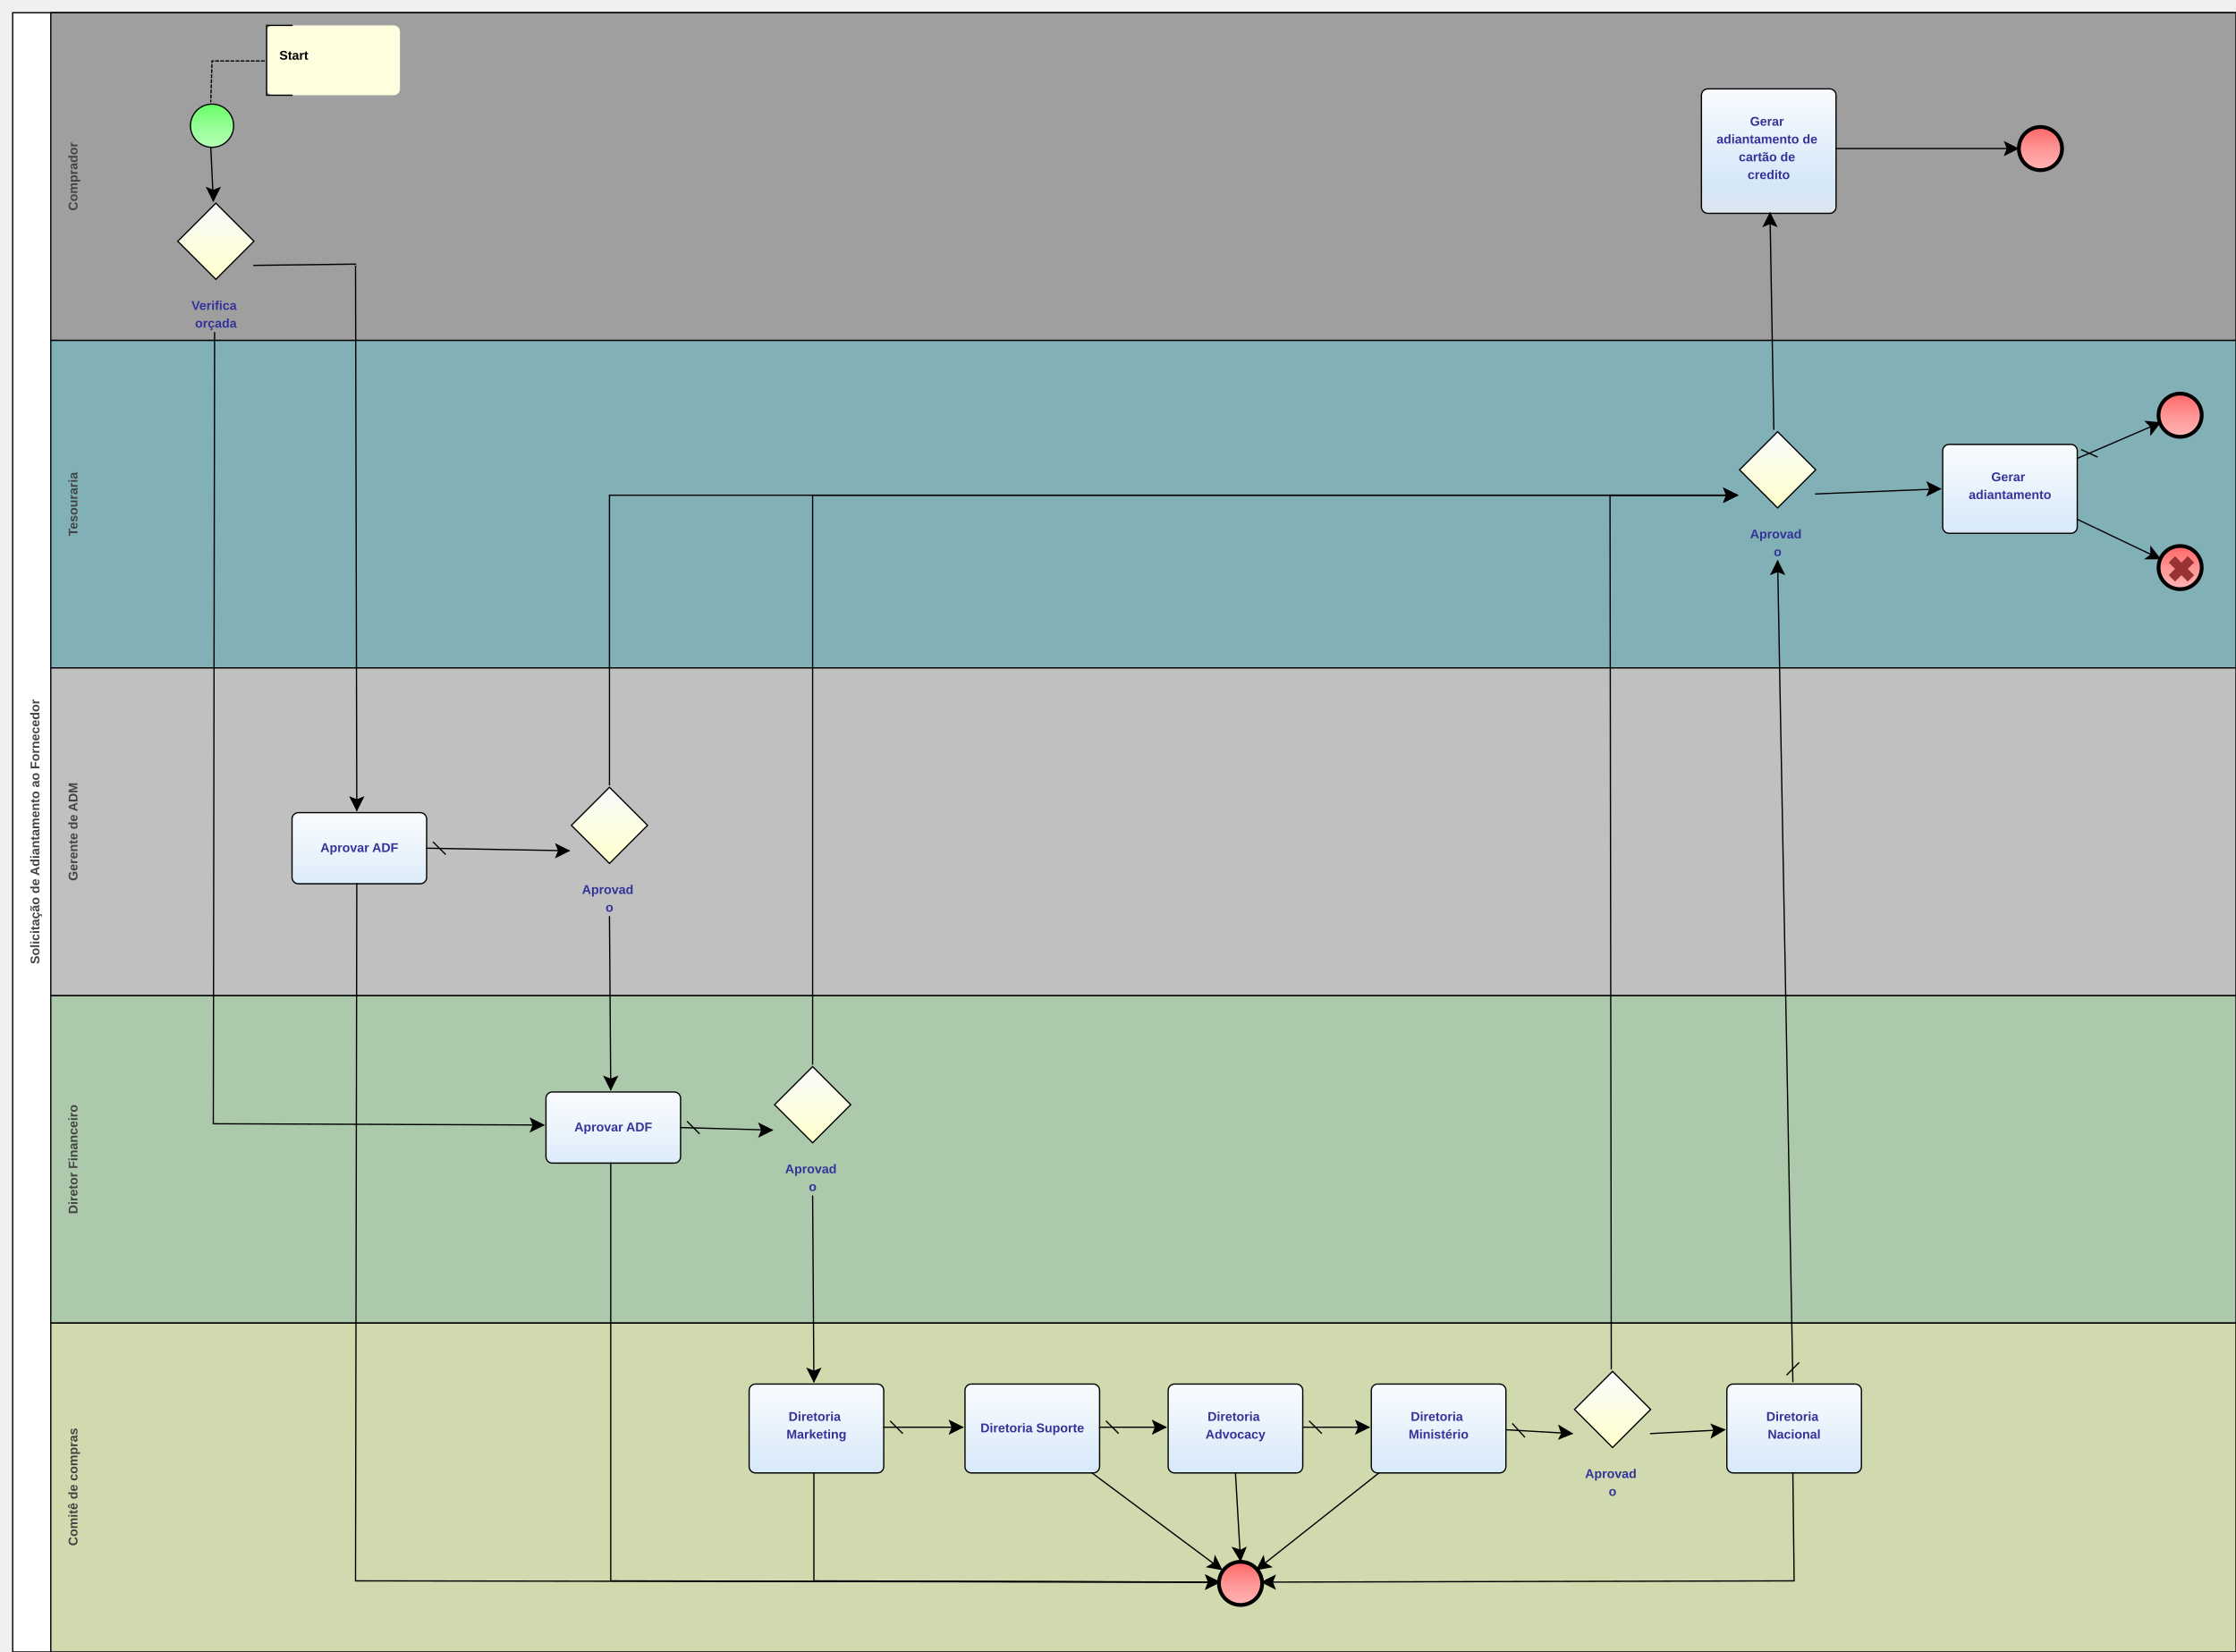
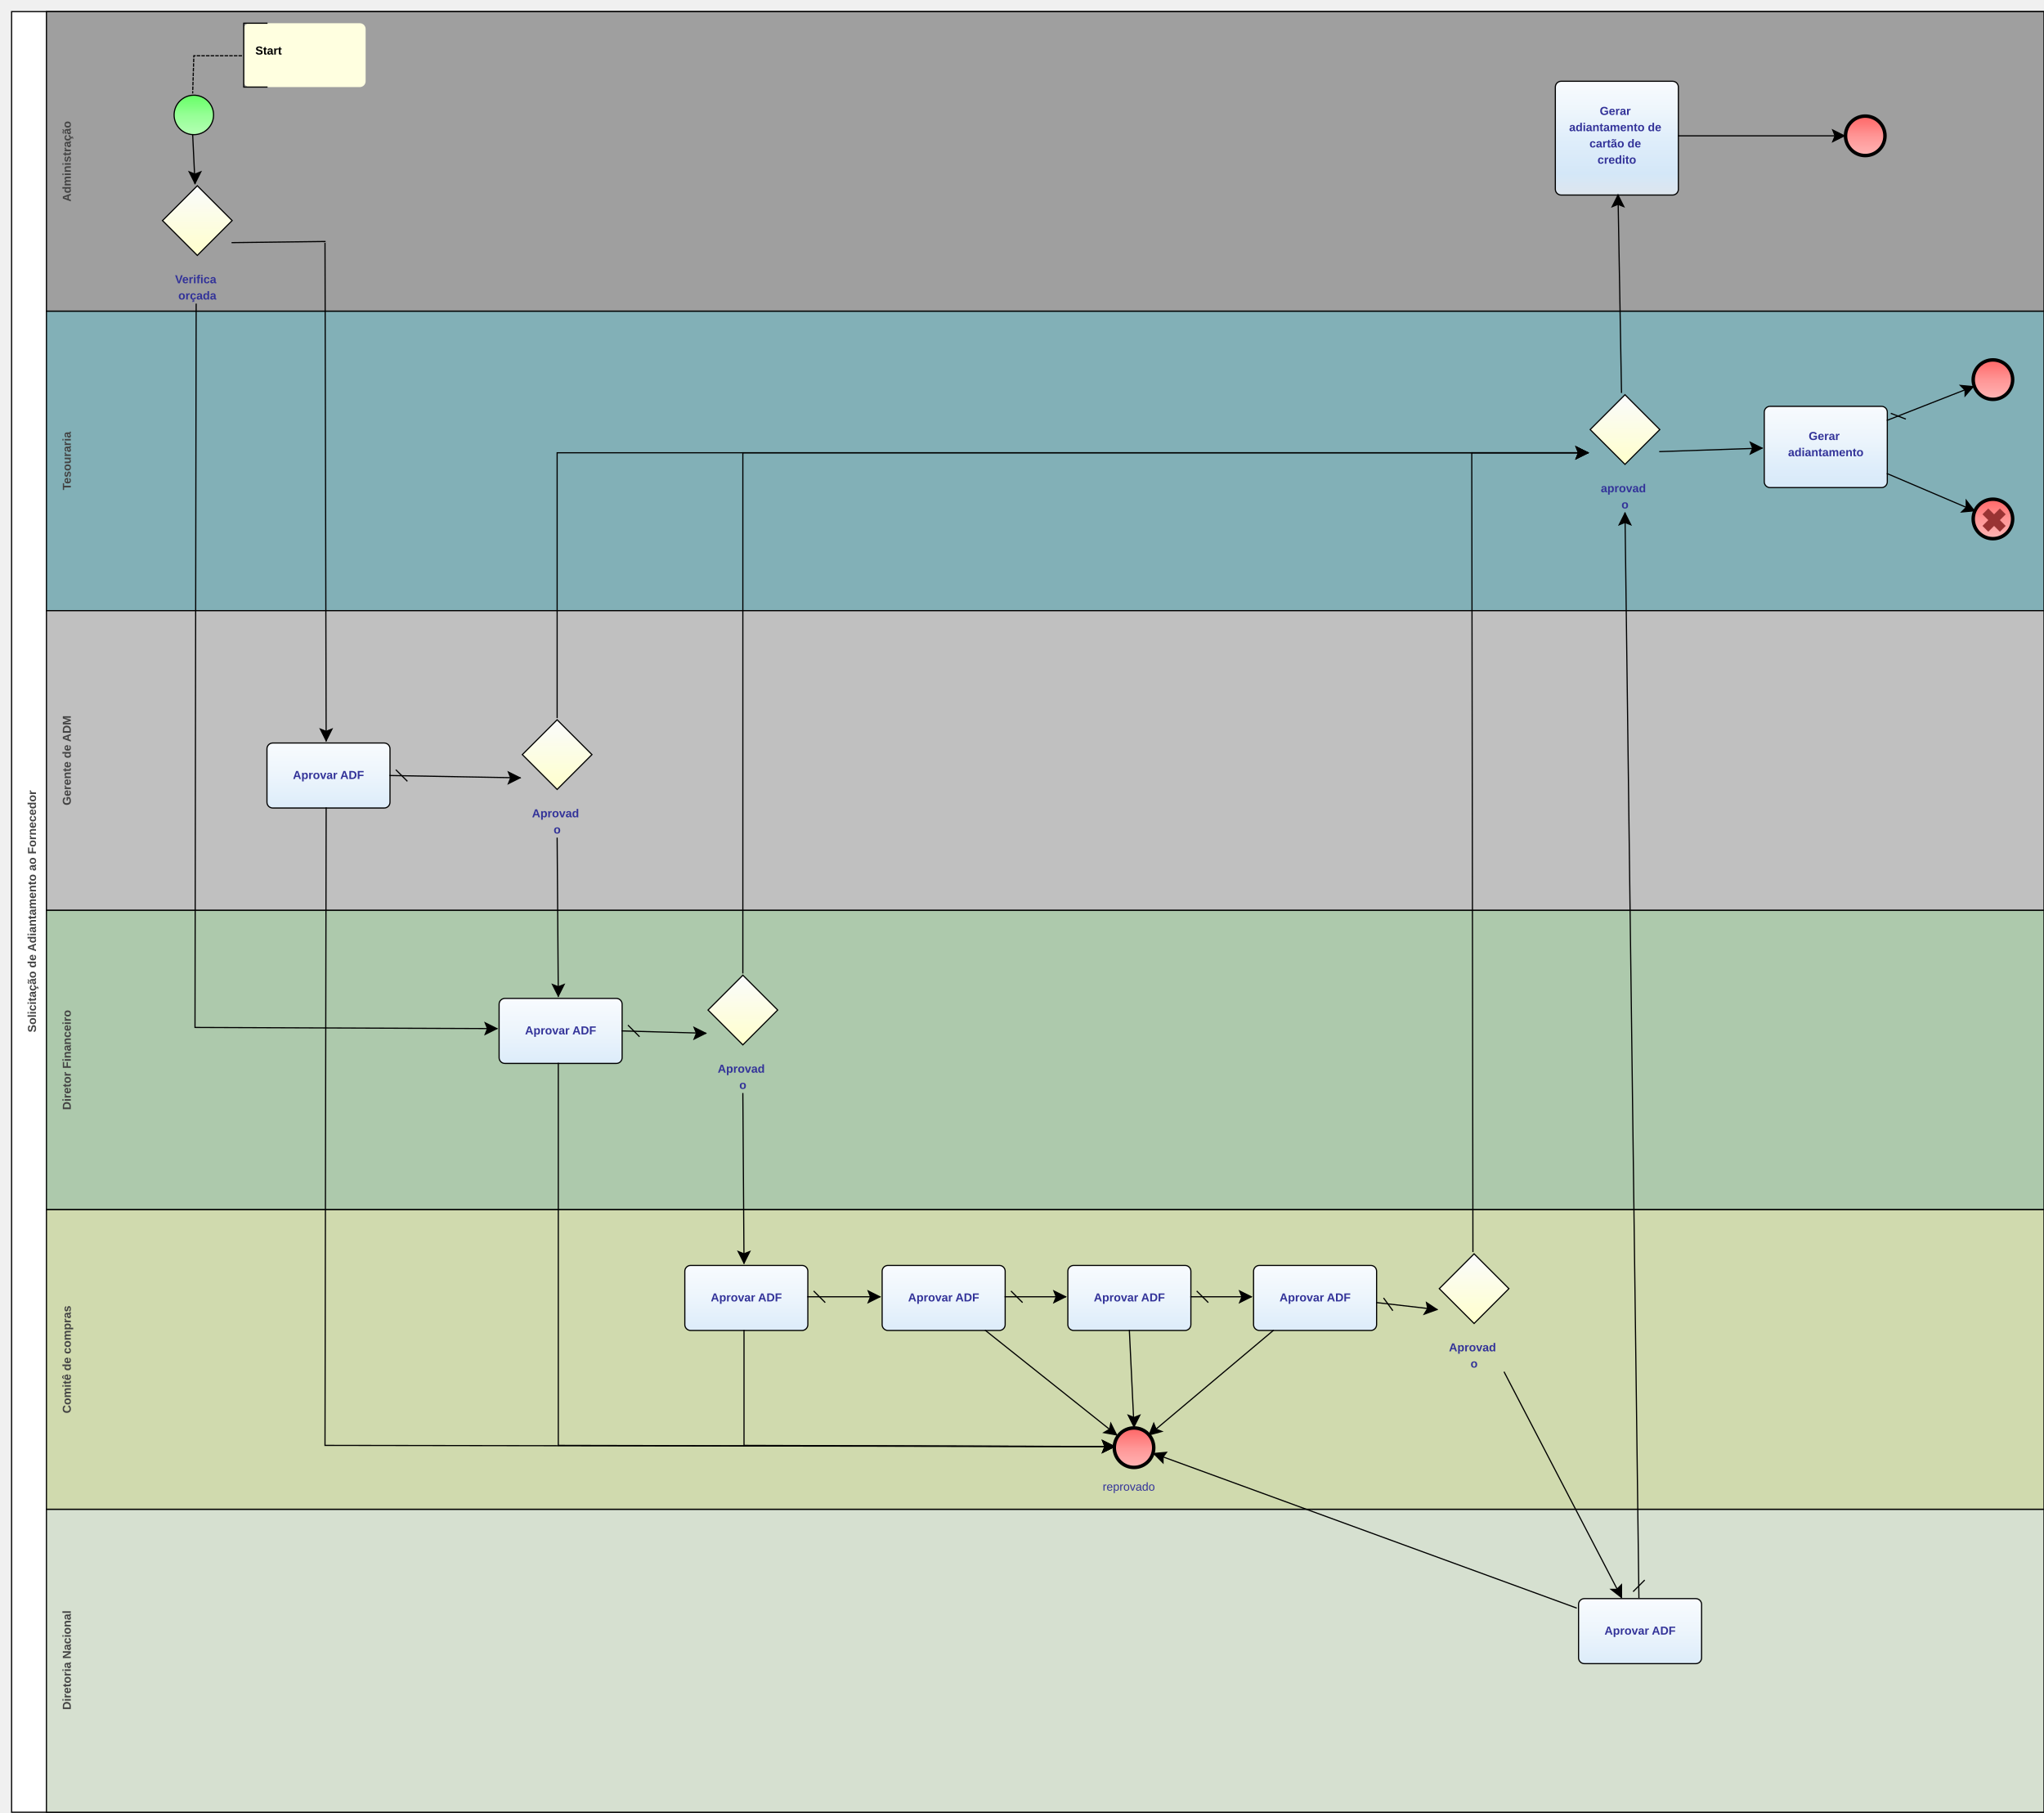
- <svg xmlns="http://www.w3.org/2000/svg" xmlns:xlink="http://www.w3.org/1999/xlink" style="stroke-dasharray:none; shape-rendering:auto; font-family:'Arial'; text-rendering:auto; fill-opacity:1; color-interpolation:auto; color-rendering:auto; font-size:12; fill:black; stroke:black; image-rendering:auto; stroke-miterlimit:10; stroke-linecap:square; stroke-linejoin:miter; font-style:normal; stroke-width:1; stroke-dashoffset:0; font-weight:normal; stroke-opacity:1;" contentScriptType="text/ecmascript" preserveAspectRatio="xMidYMid meet" zoomAndPan="magnify" version="1.0" contentStyleType="text/css" xml:xlink="http://www.w3.org/1999/xlink" width="1761" height="1301">
-   <rect x="10" y="10" width="1751" height="1291" ry="0" rx="0" style="stroke:#000000; fill:#FFFFFF" />
+ <svg xmlns="http://www.w3.org/2000/svg" xmlns:xlink="http://www.w3.org/1999/xlink" style="stroke-dasharray:none; shape-rendering:auto; font-family:'Arial'; text-rendering:auto; fill-opacity:1; color-interpolation:auto; color-rendering:auto; font-size:12; fill:black; stroke:black; image-rendering:auto; stroke-miterlimit:10; stroke-linecap:square; stroke-linejoin:miter; font-style:normal; stroke-width:1; stroke-dashoffset:0; font-weight:normal; stroke-opacity:1;" contentScriptType="text/ecmascript" preserveAspectRatio="xMidYMid meet" zoomAndPan="magnify" version="1.0" contentStyleType="text/css" xml:xlink="http://www.w3.org/1999/xlink" width="1761" height="1561">
+   <rect x="10" y="10" width="1751" height="1551" ry="0" rx="0" style="stroke:#000000; fill:#FFFFFF" />
+   <rect x="40" y="1300" width="1721" height="261" ry="0" rx="0" style="stroke:#000000; fill:#D6E0D0" />
+   <g componentSequence="114">
+     <text x="-1430" y="47" transform="rotate(270)" text-anchor="middle" style="font-weight:bold;font-size:10px;stroke:none; fill:#434343">
+       <tspan dy="14" x="-1430">Diretoria Nacional</tspan>
+     </text>
+   </g>
  <rect x="40" y="784" width="1721" height="258" ry="0" rx="0" style="stroke:#000000; fill:#ADC9AC" />
  <g componentSequence="30">
    <text x="-913" y="47" transform="rotate(270)" text-anchor="middle" style="font-weight:bold;font-size:10px;stroke:none; fill:#434343">
      <tspan dy="14" x="-913">Diretor Financeiro</tspan>
    </text>
  </g>
-   <rect x="40" y="1042" width="1721" height="259" ry="0" rx="0" style="stroke:#000000; fill:#D0DAAE" />
+   <rect x="40" y="1042" width="1721" height="258" ry="0" rx="0" style="stroke:#000000; fill:#D0DAAE" />
  <g componentSequence="41">
    <text x="-1171" y="47" transform="rotate(270)" text-anchor="middle" style="font-weight:bold;font-size:10px;stroke:none; fill:#434343">
      <tspan dy="14" x="-1171">Comitê de compras</tspan>
    </text>
  </g>
  <rect x="40" y="268" width="1721" height="258" ry="0" rx="0" style="stroke:#000000; fill:#82B0B7" />
  <g componentSequence="9">
    <text x="-397" y="47" transform="rotate(270)" text-anchor="middle" style="font-weight:bold;font-size:10px;stroke:none; fill:#434343">
      <tspan dy="14" x="-397">Tesouraria</tspan>
    </text>
  </g>
  <rect x="40" y="526" width="1721" height="258" ry="0" rx="0" style="stroke:#000000; fill:#C0C0C0" />
  <g componentSequence="3">
    <text x="-655" y="47" transform="rotate(270)" text-anchor="middle" style="font-weight:bold;font-size:10px;stroke:none; fill:#434343">
      <tspan dy="14" x="-655">Gerente de ADM</tspan>
    </text>
  </g>
  <rect x="40" y="10" width="1721" height="258" ry="0" rx="0" style="stroke:#000000; fill:#9F9F9F" />
  <g componentSequence="2">
    <text x="-139" y="47" transform="rotate(270)" text-anchor="middle" style="font-weight:bold;font-size:10px;stroke:none; fill:#434343">
-       <tspan dy="14" x="-139">Comprador</tspan>
+       <tspan dy="14" x="-139">Administração</tspan>
    </text>
  </g>
  <g componentSequence="1">
-     <text x="-655" y="17" transform="rotate(270)" text-anchor="middle" style="font-weight:bold;font-size:10px;stroke:none; fill:#434343">
-       <tspan dy="14" x="-655">Solicitação de Adiantamento ao Fornecedor</tspan>
+     <text x="-785" y="17" transform="rotate(270)" text-anchor="middle" style="font-weight:bold;font-size:10px;stroke:none; fill:#434343">
+       <tspan dy="14" x="-785">Solicitação de Adiantamento ao Fornecedor</tspan>
    </text>
  </g>
  <g sequence="4">
-     <ellipse cx="167" cy="99" rx="17" ry="17" stroke-width="1" style="fill:url(#linearGradient66FF6696FF96B6FFB6_2009309730);" stroke="336633" />
+     <ellipse cx="167" cy="99" rx="17" ry="17" stroke-width="1" style="fill:url(#linearGradient66FF6696FF96B6FFB6_1718244274);" stroke="336633" />
  </g>
  <g sequence="5">
-     <rect x="430" y="860" width="106" height="56" ry="5" rx="5" style="fill:url(#linearGradientF8FBFEEDF5FCDEEDFAD4E7F8E2E5E9_2030322346);" stroke="191970" />
+     <rect x="430" y="860" width="106" height="56" ry="5" rx="5" style="fill:url(#linearGradientF8FBFEEDF5FCDEEDFAD4E7F8E2E5E9_1756209423);" stroke="191970" />
  </g>
  <g componentSequence="5">
    <text x="483" y="877" text-anchor="middle" style="font-weight:bold;font-size:10px;stroke:none; fill:#333399">
      <tspan dy="14" x="483">Aprovar ADF</tspan>
    </text>
  </g>
  <rect x="210" y="20" width="105" height="55" ry="5" rx="5" style="stroke:none; fill:#FFFFE0" />
  <g componentSequence="7">
    <text x="220" y="33" text-anchor="left" style="font-weight:bold;font-size:10px;stroke:none; fill:#000000">
      <tspan dy="14" x="220">Start</tspan>
    </text>
  </g>
  <path style="fill:none; stroke-width:1; stroke:#000000;" d="M230.0 20.0 L210.0 20.0 L210.0 75.0 L230.0 75.0" />
  <g sequence="10">
-     <rect x="1530" y="350" width="106" height="70" ry="5" rx="5" style="fill:url(#linearGradientF8FBFEEDF5FCDEEDFAD4E7F8E2E5E9_2101070162);" stroke="191970" />
+     <rect x="1520" y="350" width="106" height="70" ry="5" rx="5" style="fill:url(#linearGradientF8FBFEEDF5FCDEEDFAD4E7F8E2E5E9_1821522114);" stroke="191970" />
  </g>
  <g componentSequence="10">
-     <text x="1583" y="365" text-anchor="middle" style="font-weight:bold;font-size:10px;stroke:none; fill:#333399">
-       <tspan dy="14" x="1583">Gerar</tspan>
-       <tspan dy="14" x="1583">adiantamento</tspan>
+     <text x="1573" y="365" text-anchor="middle" style="font-weight:bold;font-size:10px;stroke:none; fill:#333399">
+       <tspan dy="14" x="1573">Gerar</tspan>
+       <tspan dy="14" x="1573">adiantamento</tspan>
    </text>
  </g>
  <g sequence="24">
-     <rect x="1340" y="70" width="106" height="98" ry="5" rx="5" style="fill:url(#linearGradientF8FBFEEDF5FCDEEDFAD4E7F8E2E5E9_943278225);" stroke="191970" />
+     <rect x="1340" y="70" width="106" height="98" ry="5" rx="5" style="fill:url(#linearGradientF8FBFEEDF5FCDEEDFAD4E7F8E2E5E9_697346868);" stroke="191970" />
  </g>
  <g componentSequence="24">
    <text x="1393" y="85" text-anchor="middle" style="font-weight:bold;font-size:10px;stroke:none; fill:#333399">
      <tspan dy="14" x="1393">Gerar</tspan>
      <tspan dy="14" x="1393">adiantamento de</tspan>
      <tspan dy="14" x="1393">cartão de</tspan>
      <tspan dy="14" x="1393">credito</tspan>
    </text>
  </g>
  <g sequence="26">
-     <ellipse cx="1607" cy="117" rx="17" ry="17" stroke-width="3" style="fill:url(#linearGradientFF6666FF9696FFB6B6_1375809286);" stroke="993333" />
+     <ellipse cx="1607" cy="117" rx="17" ry="17" stroke-width="3" style="fill:url(#linearGradientFF6666FF9696FFB6B6_492014199);" stroke="993333" />
  </g>
  <g sequence="31">
-     <rect x="230" y="640" width="106" height="56" ry="5" rx="5" style="fill:url(#linearGradientF8FBFEEDF5FCDEEDFAD4E7F8E2E5E9_155924222);" stroke="191970" />
+     <rect x="230" y="640" width="106" height="56" ry="5" rx="5" style="fill:url(#linearGradientF8FBFEEDF5FCDEEDFAD4E7F8E2E5E9_410248459);" stroke="191970" />
  </g>
  <g componentSequence="31">
    <text x="283" y="657" text-anchor="middle" style="font-weight:bold;font-size:10px;stroke:none; fill:#333399">
      <tspan dy="14" x="283">Aprovar ADF</tspan>
    </text>
  </g>
  <g sequence="40">
-     <ellipse cx="1717" cy="447" rx="17" ry="17" stroke-width="3" style="fill:url(#linearGradientFF6666FF9696FFB6B6_714674140);" stroke="993333" />
+     <ellipse cx="1717" cy="447" rx="17" ry="17" stroke-width="3" style="fill:url(#linearGradientFF6666FF9696FFB6B6_1700436719);" stroke="993333" />
  </g>
  <g sequence="40">
    <polygon points=" 1708 443 1713 438 1718 443 1723 438 1728 443 1723 448 1728 453 1723 458 1718 453 1713 458 1708 453 1713 448" style="stroke:none; fill:#993333" />
  </g>
  <g sequence="46">
-     <rect x="1360" y="1090" width="106" height="70" ry="5" rx="5" style="fill:url(#linearGradientF8FBFEEDF5FCDEEDFAD4E7F8E2E5E9_1477883870);" stroke="191970" />
+     <rect x="1360" y="1377" width="106" height="56" ry="5" rx="5" style="fill:url(#linearGradientF8FBFEEDF5FCDEEDFAD4E7F8E2E5E9_1237275771);" stroke="191970" />
  </g>
  <g componentSequence="46">
-     <text x="1413" y="1105" text-anchor="middle" style="font-weight:bold;font-size:10px;stroke:none; fill:#333399">
-       <tspan dy="14" x="1413">Diretoria</tspan>
-       <tspan dy="14" x="1413">Nacional</tspan>
+     <text x="1413" y="1394" text-anchor="middle" style="font-weight:bold;font-size:10px;stroke:none; fill:#333399">
+       <tspan dy="14" x="1413">Aprovar ADF</tspan>
    </text>
  </g>
  <g sequence="48">
-     <rect x="590" y="1090" width="106" height="70" ry="5" rx="5" style="fill:url(#linearGradientF8FBFEEDF5FCDEEDFAD4E7F8E2E5E9_62180037);" stroke="191970" />
+     <rect x="590" y="1090" width="106" height="56" ry="5" rx="5" style="fill:url(#linearGradientF8FBFEEDF5FCDEEDFAD4E7F8E2E5E9_1220439817);" stroke="191970" />
  </g>
  <g componentSequence="48">
-     <text x="643" y="1105" text-anchor="middle" style="font-weight:bold;font-size:10px;stroke:none; fill:#333399">
-       <tspan dy="14" x="643">Diretoria</tspan>
-       <tspan dy="14" x="643">Marketing</tspan>
+     <text x="643" y="1107" text-anchor="middle" style="font-weight:bold;font-size:10px;stroke:none; fill:#333399">
+       <tspan dy="14" x="643">Aprovar ADF</tspan>
    </text>
  </g>
  <g sequence="50">
-     <rect x="760" y="1090" width="106" height="70" ry="5" rx="5" style="fill:url(#linearGradientF8FBFEEDF5FCDEEDFAD4E7F8E2E5E9_1402531979);" stroke="191970" />
+     <rect x="760" y="1090" width="106" height="56" ry="5" rx="5" style="fill:url(#linearGradientF8FBFEEDF5FCDEEDFAD4E7F8E2E5E9_1331855528);" stroke="191970" />
  </g>
  <g componentSequence="50">
-     <text x="813" y="1114" text-anchor="middle" style="font-weight:bold;font-size:10px;stroke:none; fill:#333399">
-       <tspan dy="14" x="813">Diretoria Suporte</tspan>
+     <text x="813" y="1107" text-anchor="middle" style="font-weight:bold;font-size:10px;stroke:none; fill:#333399">
+       <tspan dy="14" x="813">Aprovar ADF</tspan>
    </text>
  </g>
  <g sequence="52">
-     <rect x="920" y="1090" width="106" height="70" ry="5" rx="5" style="fill:url(#linearGradientF8FBFEEDF5FCDEEDFAD4E7F8E2E5E9_832430795);" stroke="191970" />
+     <rect x="920" y="1090" width="106" height="56" ry="5" rx="5" style="fill:url(#linearGradientF8FBFEEDF5FCDEEDFAD4E7F8E2E5E9_2120152649);" stroke="191970" />
  </g>
  <g componentSequence="52">
-     <text x="973" y="1105" text-anchor="middle" style="font-weight:bold;font-size:10px;stroke:none; fill:#333399">
-       <tspan dy="14" x="973">Diretoria</tspan>
-       <tspan dy="14" x="973">Advocacy</tspan>
+     <text x="973" y="1107" text-anchor="middle" style="font-weight:bold;font-size:10px;stroke:none; fill:#333399">
+       <tspan dy="14" x="973">Aprovar ADF</tspan>
    </text>
  </g>
  <g sequence="54">
-     <rect x="1080" y="1090" width="106" height="70" ry="5" rx="5" style="fill:url(#linearGradientF8FBFEEDF5FCDEEDFAD4E7F8E2E5E9_1549273953);" stroke="191970" />
+     <rect x="1080" y="1090" width="106" height="56" ry="5" rx="5" style="fill:url(#linearGradientF8FBFEEDF5FCDEEDFAD4E7F8E2E5E9_1307666805);" stroke="191970" />
  </g>
  <g componentSequence="54">
-     <text x="1133" y="1105" text-anchor="middle" style="font-weight:bold;font-size:10px;stroke:none; fill:#333399">
-       <tspan dy="14" x="1133">Diretoria</tspan>
-       <tspan dy="14" x="1133">Ministério</tspan>
+     <text x="1133" y="1107" text-anchor="middle" style="font-weight:bold;font-size:10px;stroke:none; fill:#333399">
+       <tspan dy="14" x="1133">Aprovar ADF</tspan>
    </text>
  </g>
  <g sequence="63">
-     <ellipse cx="977" cy="1247" rx="17" ry="17" stroke-width="3" style="fill:url(#linearGradientFF6666FF9696FFB6B6_2032074957);" stroke="993333" />
+     <ellipse cx="977" cy="1247" rx="17" ry="17" stroke-width="3" style="fill:url(#linearGradientFF6666FF9696FFB6B6_1988923877);" stroke="993333" />
  </g>
  <g sequence="75">
-     <polygon points=" 450 650 480 620 510 650 480 680 450 650" style="fill:url(#linearGradientFAFBFCFFFFCC_1830267853);" stroke="000000" />
+     <polygon points=" 450 650 480 620 510 650 480 680 450 650" style="fill:url(#linearGradientFAFBFCFFFFCC_758134876);" stroke="000000" />
  </g>
  <g componentSequence="75">
    <text x="480" y="690" text-anchor="middle" style="font-weight:bold;font-size:10px;stroke:none; fill:#333399">
      <tspan dy="14" x="480">Aprovad</tspan>
      <tspan dy="14" x="480">o</tspan>
    </text>
  </g>
  <g sequence="79">
-     <ellipse cx="1717" cy="327" rx="17" ry="17" stroke-width="3" style="fill:url(#linearGradientFF6666FF9696FFB6B6_859997982);" stroke="993333" />
+     <ellipse cx="1717" cy="327" rx="17" ry="17" stroke-width="3" style="fill:url(#linearGradientFF6666FF9696FFB6B6_609582861);" stroke="993333" />
  </g>
  <g sequence="81">
-     <polygon points=" 610 870 640 840 670 870 640 900 610 870" style="fill:url(#linearGradientFAFBFCFFFFCC_803045652);" stroke="000000" />
+     <polygon points=" 610 870 640 840 670 870 640 900 610 870" style="fill:url(#linearGradientFAFBFCFFFFCC_1655242803);" stroke="000000" />
  </g>
  <g componentSequence="81">
    <text x="640" y="910" text-anchor="middle" style="font-weight:bold;font-size:10px;stroke:none; fill:#333399">
      <tspan dy="14" x="640">Aprovad</tspan>
      <tspan dy="14" x="640">o</tspan>
    </text>
  </g>
  <g sequence="90">
-     <polygon points=" 1240 1110 1270 1080 1300 1110 1270 1140 1240 1110" style="fill:url(#linearGradientFAFBFCFFFFCC_784721226);" stroke="000000" />
+     <polygon points=" 1240 1110 1270 1080 1300 1110 1270 1140 1240 1110" style="fill:url(#linearGradientFAFBFCFFFFCC_1891153466);" stroke="000000" />
  </g>
  <g componentSequence="90">
    <text x="1270" y="1150" text-anchor="middle" style="font-weight:bold;font-size:10px;stroke:none; fill:#333399">
      <tspan dy="14" x="1270">Aprovad</tspan>
      <tspan dy="14" x="1270">o</tspan>
    </text>
  </g>
  <g sequence="94">
-     <polygon points=" 1370 370 1400 340 1430 370 1400 400 1370 370" style="fill:url(#linearGradientFAFBFCFFFFCC_2128378524);" stroke="000000" />
+     <polygon points=" 1370 370 1400 340 1430 370 1400 400 1370 370" style="fill:url(#linearGradientFAFBFCFFFFCC_1550226089);" stroke="000000" />
  </g>
  <g componentSequence="94">
    <text x="1400" y="410" text-anchor="middle" style="font-weight:bold;font-size:10px;stroke:none; fill:#333399">
-       <tspan dy="14" x="1400">Aprovad</tspan>
+       <tspan dy="14" x="1400">aprovad</tspan>
      <tspan dy="14" x="1400">o</tspan>
    </text>
  </g>
  <g sequence="99">
-     <polygon points=" 140 190 170 160 200 190 170 220 140 190" style="fill:url(#linearGradientFAFBFCFFFFCC_1501653038);" stroke="000000" />
+     <polygon points=" 140 190 170 160 200 190 170 220 140 190" style="fill:url(#linearGradientFAFBFCFFFFCC_1396974399);" stroke="000000" />
  </g>
  <g componentSequence="99">
    <text x="170" y="230" text-anchor="middle" style="font-weight:bold;font-size:10px;stroke:none; fill:#333399">
      <tspan dy="14" x="170">Verifica</tspan>
      <tspan dy="14" x="170">orçada</tspan>
    </text>
  </g>
  <g componentSequence="8">
    <text x="182" y="48" style="font-size:10px;font-weight:none;stroke:none; fill:#333399" text-anchor="left" />
  </g>
  <g componentSequence="27">
    <text x="1528" y="118" style="font-size:10px;font-weight:none;stroke:none; fill:#333399" text-anchor="left" />
  </g>
  <g componentSequence="39">
-     <text x="1678" y="424" style="font-size:10px;font-weight:none;stroke:none; fill:#333399" text-anchor="left" />
+     <text x="1673" y="424" style="font-size:10px;font-weight:none;stroke:none; fill:#333399" text-anchor="left" />
  </g>
  <g componentSequence="76">
    <text x="403" y="669" style="font-size:10px;font-weight:none;stroke:none; fill:#333399" text-anchor="left" />
  </g>
  <g componentSequence="77">
    <text x="491" y="791" style="font-size:10px;font-weight:none;stroke:none; fill:#333399" text-anchor="left" />
  </g>
  <g componentSequence="80">
-     <text x="1678" y="349" style="font-size:10px;font-weight:none;stroke:none; fill:#333399" text-anchor="left" />
+     <text x="1673" y="349" style="font-size:10px;font-weight:none;stroke:none; fill:#333399" text-anchor="left" />
  </g>
  <g componentSequence="82">
    <text x="583" y="890" style="font-size:10px;font-weight:none;stroke:none; fill:#333399" text-anchor="left" />
  </g>
  <g componentSequence="83">
    <text x="790" y="390" style="font-size:10px;font-weight:none;stroke:none; fill:#333399" text-anchor="left" />
  </g>
  <g componentSequence="84">
    <text x="651" y="1016" style="font-size:10px;font-weight:none;stroke:none; fill:#333399" text-anchor="left" />
  </g>
  <g componentSequence="85">
-     <text x="738" y="1125" style="font-size:10px;font-weight:none;stroke:none; fill:#333399" text-anchor="left" />
+     <text x="738" y="1118" style="font-size:10px;font-weight:none;stroke:none; fill:#333399" text-anchor="left" />
  </g>
  <g componentSequence="86">
-     <text x="903" y="1125" style="font-size:10px;font-weight:none;stroke:none; fill:#333399" text-anchor="left" />
+     <text x="903" y="1118" style="font-size:10px;font-weight:none;stroke:none; fill:#333399" text-anchor="left" />
  </g>
  <g componentSequence="89">
-     <text x="1063" y="1125" style="font-size:10px;font-weight:none;stroke:none; fill:#333399" text-anchor="left" />
+     <text x="1063" y="1118" style="font-size:10px;font-weight:none;stroke:none; fill:#333399" text-anchor="left" />
  </g>
  <g componentSequence="91">
-     <text x="1223" y="1128" style="font-size:10px;font-weight:none;stroke:none; fill:#333399" text-anchor="left" />
+     <text x="1223" y="1126" style="font-size:10px;font-weight:none;stroke:none; fill:#333399" text-anchor="left" />
  </g>
  <g componentSequence="92">
-     <text x="1340" y="1128" style="font-size:10px;font-weight:none;stroke:none; fill:#333399" text-anchor="left" />
+     <text x="1357" y="1279" style="font-size:10px;font-weight:none;stroke:none; fill:#333399" text-anchor="left" />
  </g>
  <g componentSequence="93">
    <text x="1278" y="684" style="font-size:10px;font-weight:none;stroke:none; fill:#333399" text-anchor="left" />
  </g>
  <g componentSequence="95">
    <text x="820" y="390" style="font-size:10px;font-weight:none;stroke:none; fill:#333399" text-anchor="left" />
  </g>
  <g componentSequence="96">
-     <text x="1490" y="388" style="font-size:10px;font-weight:none;stroke:none; fill:#333399" text-anchor="left" />
+     <text x="1485" y="389" style="font-size:10px;font-weight:none;stroke:none; fill:#333399" text-anchor="left" />
  </g>
  <g componentSequence="97">
    <text x="1406" y="254" style="font-size:10px;font-weight:none;stroke:none; fill:#333399" text-anchor="left" />
  </g>
  <g componentSequence="98">
-     <text x="1416" y="766" style="font-size:10px;font-weight:none;stroke:none; fill:#333399" text-anchor="left" />
+     <text x="1416" y="909" style="font-size:10px;font-weight:none;stroke:none; fill:#333399" text-anchor="left" />
  </g>
  <g componentSequence="100">
    <text x="178" y="138" style="font-size:10px;font-weight:none;stroke:none; fill:#333399" text-anchor="left" />
  </g>
  <g componentSequence="101">
    <text x="291" y="383" style="font-size:10px;font-weight:none;stroke:none; fill:#333399" text-anchor="left" />
  </g>
  <g componentSequence="102">
    <text x="178" y="704" style="font-size:10px;font-weight:none;stroke:none; fill:#333399" text-anchor="left" />
  </g>
  <g componentSequence="103">
-     <text x="985" y="1195" style="font-size:10px;font-weight:none;stroke:none; fill:#333399" text-anchor="left" />
+     <text x="985" y="1188" style="font-size:10px;font-weight:none;stroke:none; fill:#333399" text-anchor="left" />
  </g>
  <g componentSequence="104">
-     <text x="767" y="1246" style="font-size:10px;font-weight:none;stroke:none; fill:#333399" text-anchor="left" />
-   </g>
-   <g componentSequence="105">
-     <text x="1256" y="1246" style="font-size:10px;font-weight:none;stroke:none; fill:#333399" text-anchor="left" />
+     <text x="760" y="1246" style="font-size:10px;font-weight:none;stroke:none; fill:#333399" text-anchor="left" />
  </g>
  <g componentSequence="106">
-     <text x="1051" y="1197" style="font-size:10px;font-weight:none;stroke:none; fill:#333399" text-anchor="left" />
+     <text x="1057" y="1189" style="font-size:10px;font-weight:none;stroke:none; fill:#333399" text-anchor="left" />
  </g>
  <g componentSequence="107">
-     <text x="920" y="1197" style="font-size:10px;font-weight:none;stroke:none; fill:#333399" text-anchor="left" />
+     <text x="950" y="1270" style="font-size:10px;font-weight:none;stroke:none; fill:#333399" text-anchor="left">
+       <tspan dy="14" x="950">reprovado</tspan>
+     </text>
  </g>
  <g componentSequence="108">
    <text x="566" y="1245" style="font-size:10px;font-weight:none;stroke:none; fill:#333399" text-anchor="left" />
  </g>
  <g componentSequence="109">
    <text x="355" y="1245" style="font-size:10px;font-weight:none;stroke:none; fill:#333399" text-anchor="left" />
+   </g>
+   <g componentSequence="115">
+     <text x="1187" y="1320" style="font-size:10px;font-weight:none;stroke:none; fill:#333399" text-anchor="left" />
  </g>
  <path style="fill:none; stroke:#000000;stroke-width:1" d="M166.0 116.0 L168.0 158.0" />
  <polygon style="fill:#000000; stroke:#000000;" points=" 173 148 168 158 163 148 168 150" />
  <path style="fill:none; stroke:#000000;stroke-dasharray:2" d="M208.0 48.0 L167.0 48.0 L166.0 80.0" />
  <path style="fill:none; stroke:#000000;stroke-width:1" d="M536.0 888.0 L608.0 890.0" />
  <polygon style="fill:#000000; stroke:#000000;" points=" 598 885 608 890 598 895 600 890" />
  <polygon style="fill:#000000; stroke:#000000;" points=" 541 883 551 893" />
  <path style="fill:none; stroke:#000000;stroke-width:1" d="M481.0 916.0 L481.0 1245.0 L960.0 1246.0" />
  <polygon style="fill:#000000; stroke:#000000;" points=" 950 1241 960 1246 950 1251 952 1246" />
  <path style="fill:none; stroke:#000000;stroke-width:1" d="M480.0 722.0 L481.0 858.0" />
  <polygon style="fill:#000000; stroke:#000000;" points=" 486 848 481 858 476 848 481 850" />
  <path style="fill:none; stroke:#000000;stroke-width:1" d="M169.0 262.0 L168.0 885.0 L428.0 886.0" />
  <polygon style="fill:#000000; stroke:#000000;" points=" 418 881 428 886 418 891 420 886" />
-   <path style="fill:none; stroke:#000000;stroke-width:1" d="M1636.0 409.0 L1701.0 440.0" />
-   <polygon style="fill:#000000; stroke:#000000;" points=" 1694 431 1701 440 1690 440 1694 437" />
-   <path style="fill:none; stroke:#000000;stroke-width:1" d="M1636.0 361.0 L1701.0 333.0" />
-   <polygon style="fill:#000000; stroke:#000000;" points=" 1690 332 1701 333 1694 342 1694 336" />
-   <polygon style="fill:#000000; stroke:#000000;" points=" 1639 354 1652 360" />
-   <path style="fill:none; stroke:#000000;stroke-width:1" d="M1430.0 389.0 L1528.0 385.0" />
-   <polygon style="fill:#000000; stroke:#000000;" points=" 1518 380 1528 385 1518 390 1520 385" />
+   <path style="fill:none; stroke:#000000;stroke-width:1" d="M1626.0 408.0 L1701.0 440.0" />
+   <polygon style="fill:#000000; stroke:#000000;" points=" 1694 431 1701 440 1690 441 1694 437" />
+   <path style="fill:none; stroke:#000000;stroke-width:1" d="M1626.0 362.0 L1700.0 333.0" />
+   <polygon style="fill:#000000; stroke:#000000;" points=" 1689 332 1700 333 1693 341 1693 336" />
+   <polygon style="fill:#000000; stroke:#000000;" points=" 1629 356 1642 361" />
+   <path style="fill:none; stroke:#000000;stroke-width:1" d="M1430.0 389.0 L1518.0 386.0" />
+   <polygon style="fill:#000000; stroke:#000000;" points=" 1508 381 1518 386 1508 391 1510 386" />
  <path style="fill:none; stroke:#000000;stroke-width:1" d="M1446.0 117.0 L1589.0 117.0" />
  <polygon style="fill:#000000; stroke:#000000;" points=" 1579 112 1589 117 1579 122 1581 117" />
  <path style="fill:none; stroke:#000000;stroke-width:1" d="M1397.0 338.0 L1394.0 168.0" />
  <polygon style="fill:#000000; stroke:#000000;" points=" 1389 178 1394 168 1399 178 1394 176" />
  <path style="fill:none; stroke:#000000;stroke-width:1" d="M336.0 668.0 L448.0 670.0" />
  <polygon style="fill:#000000; stroke:#000000;" points=" 438 665 448 670 438 675 440 670" />
  <polygon style="fill:#000000; stroke:#000000;" points=" 341 663 351 673" />
  <path style="fill:none; stroke:#000000;stroke-width:1" d="M281.0 696.0 L280.0 1245.0 L960.0 1246.0" />
  <polygon style="fill:#000000; stroke:#000000;" points=" 950 1241 960 1246 950 1251 952 1246" />
  <path style="fill:none; stroke:#000000;stroke-width:1" d="M200.0 209.0 L280.0 208.0 L281.0 638.0" />
  <polygon style="fill:#000000; stroke:#000000;" points=" 286 628 281 638 276 628 281 630" />
-   <path style="fill:none; stroke:#000000;stroke-width:1" d="M1412.0 1088.0 L1400.0 442.0" />
+   <path style="fill:none; stroke:#000000;stroke-width:1" d="M1412.0 1376.0 L1400.0 442.0" />
  <polygon style="fill:#000000; stroke:#000000;" points=" 1395 452 1400 442 1405 452 1400 450" />
-   <polygon style="fill:#000000; stroke:#000000;" points=" 1407 1083 1417 1073" />
-   <path style="fill:none; stroke:#000000;stroke-width:1" d="M1412.0 1160.0 L1413.0 1245.0 L994.0 1246.0" />
-   <polygon style="fill:#000000; stroke:#000000;" points=" 1004 1251 994 1246 1004 1241 1002 1246" />
-   <path style="fill:none; stroke:#000000;stroke-width:1" d="M1300.0 1129.0 L1358.0 1126.0" />
-   <polygon style="fill:#000000; stroke:#000000;" points=" 1348 1122 1358 1126 1348 1132 1350 1126" />
-   <path style="fill:none; stroke:#000000;stroke-width:1" d="M696.0 1124.0 L758.0 1124.0" />
-   <polygon style="fill:#000000; stroke:#000000;" points=" 748 1119 758 1124 748 1129 750 1124" />
-   <polygon style="fill:#000000; stroke:#000000;" points=" 701 1119 711 1129" />
-   <path style="fill:none; stroke:#000000;stroke-width:1" d="M641.0 1160.0 L641.0 1245.0 L960.0 1246.0" />
+   <polygon style="fill:#000000; stroke:#000000;" points=" 1407 1371 1417 1361" />
+   <path style="fill:none; stroke:#000000;stroke-width:1" d="M1296.0 1182.0 L1397.0 1376.0" />
+   <polygon style="fill:#000000; stroke:#000000;" points=" 1397 1365 1397 1376 1388 1369 1393 1369" />
+   <path style="fill:none; stroke:#000000;stroke-width:1" d="M696.0 1117.0 L758.0 1117.0" />
+   <polygon style="fill:#000000; stroke:#000000;" points=" 748 1112 758 1117 748 1122 750 1117" />
+   <polygon style="fill:#000000; stroke:#000000;" points=" 701 1112 711 1122" />
+   <path style="fill:none; stroke:#000000;stroke-width:1" d="M641.0 1146.0 L641.0 1245.0 L960.0 1246.0" />
  <polygon style="fill:#000000; stroke:#000000;" points=" 950 1241 960 1246 950 1251 952 1246" />
  <path style="fill:none; stroke:#000000;stroke-width:1" d="M640.0 942.0 L641.0 1088.0" />
  <polygon style="fill:#000000; stroke:#000000;" points=" 646 1078 641 1088 636 1078 641 1080" />
-   <path style="fill:none; stroke:#000000;stroke-width:1" d="M866.0 1124.0 L918.0 1124.0" />
-   <polygon style="fill:#000000; stroke:#000000;" points=" 908 1119 918 1124 908 1129 910 1124" />
-   <polygon style="fill:#000000; stroke:#000000;" points=" 871 1119 881 1129" />
-   <path style="fill:none; stroke:#000000;stroke-width:1" d="M860.0 1160.0 L962.0 1236.0" />
+   <path style="fill:none; stroke:#000000;stroke-width:1" d="M866.0 1117.0 L918.0 1117.0" />
+   <polygon style="fill:#000000; stroke:#000000;" points=" 908 1112 918 1117 908 1122 910 1117" />
+   <polygon style="fill:#000000; stroke:#000000;" points=" 871 1112 881 1122" />
+   <path style="fill:none; stroke:#000000;stroke-width:1" d="M849.0 1146.0 L962.0 1236.0" />
  <polygon style="fill:#000000; stroke:#000000;" points=" 957 1226 962 1236 951 1234 956 1231" />
-   <path style="fill:none; stroke:#000000;stroke-width:1" d="M1026.0 1124.0 L1078.0 1124.0" />
-   <polygon style="fill:#000000; stroke:#000000;" points=" 1068 1119 1078 1124 1068 1129 1070 1124" />
-   <polygon style="fill:#000000; stroke:#000000;" points=" 1031 1119 1041 1129" />
-   <path style="fill:none; stroke:#000000;stroke-width:1" d="M973.0 1160.0 L977.0 1229.0" />
-   <polygon style="fill:#000000; stroke:#000000;" points=" 981 1219 977 1229 971 1219 977 1221" />
-   <path style="fill:none; stroke:#000000;stroke-width:1" d="M1186.0 1126.0 L1238.0 1129.0" />
-   <polygon style="fill:#000000; stroke:#000000;" points=" 1228 1123 1238 1129 1228 1133 1230 1129" />
-   <polygon style="fill:#000000; stroke:#000000;" points=" 1191 1121 1201 1132" />
-   <path style="fill:none; stroke:#000000;stroke-width:1" d="M1086.0 1160.0 L990.0 1236.0" />
-   <polygon style="fill:#000000; stroke:#000000;" points=" 1001 1234 990 1236 995 1226 996 1231" />
+   <path style="fill:none; stroke:#000000;stroke-width:1" d="M1026.0 1117.0 L1078.0 1117.0" />
+   <polygon style="fill:#000000; stroke:#000000;" points=" 1068 1112 1078 1117 1068 1122 1070 1117" />
+   <polygon style="fill:#000000; stroke:#000000;" points=" 1031 1112 1041 1122" />
+   <path style="fill:none; stroke:#000000;stroke-width:1" d="M973.0 1146.0 L977.0 1229.0" />
+   <polygon style="fill:#000000; stroke:#000000;" points=" 982 1219 977 1229 972 1219 977 1221" />
+   <path style="fill:none; stroke:#000000;stroke-width:1" d="M1186.0 1122.0 L1238.0 1128.0" />
+   <polygon style="fill:#000000; stroke:#000000;" points=" 1229 1122 1238 1128 1227 1132 1230 1127" />
+   <polygon style="fill:#000000; stroke:#000000;" points=" 1192 1118 1200 1129" />
+   <path style="fill:none; stroke:#000000;stroke-width:1" d="M1097.0 1146.0 L990.0 1236.0" />
+   <polygon style="fill:#000000; stroke:#000000;" points=" 1001 1233 990 1236 994 1226 996 1231" />
  <path style="fill:none; stroke:#000000;stroke-width:1" d="M480.0 618.0 L480.0 390.0 L1368.0 390.0" />
  <polygon style="fill:#000000; stroke:#000000;" points=" 1358 385 1368 390 1358 395 1360 390" />
  <path style="fill:none; stroke:#000000;stroke-width:1" d="M640.0 838.0 L640.0 390.0 L1368.0 390.0" />
  <polygon style="fill:#000000; stroke:#000000;" points=" 1358 385 1368 390 1358 395 1360 390" />
  <path style="fill:none; stroke:#000000;stroke-width:1" d="M1269.0 1078.0 L1268.0 390.0 L1368.0 390.0" />
  <polygon style="fill:#000000; stroke:#000000;" points=" 1358 385 1368 390 1358 395 1360 390" />
+   <path style="fill:none; stroke:#000000;stroke-width:1" d="M1358.0 1385.0 L994.0 1252.0" />
+   <polygon style="fill:#000000; stroke:#000000;" points=" 1002 1260 994 1252 1005 1251 1002 1255" />
  <defs>
-     <linearGradient xlink:href="#linearGradient66FF6696FF96B6FFB6" id="linearGradient66FF6696FF96B6FFB6_2009309730" x1="0" y1="82.0" x2="0" y2="117.0" gradientUnits="userSpaceOnUse" xlink:type="simple" xlink:actuate="onLoad" xlink:show="other" />
+     <linearGradient xlink:href="#linearGradient66FF6696FF96B6FFB6" id="linearGradient66FF6696FF96B6FFB6_1718244274" x1="0" y1="82.0" x2="0" y2="117.0" gradientUnits="userSpaceOnUse" xlink:type="simple" xlink:actuate="onLoad" xlink:show="other" />
    <linearGradient id="linearGradient66FF6696FF96B6FFB6">
      <stop style="stop-color:#66FF66;stop-opacity:1;" offset="0.0" id="stop66FF66" />
      <stop style="stop-color:#96FF96;stop-opacity:1;" offset="0.5" id="stop96FF96" />
      <stop style="stop-color:#B6FFB6;stop-opacity:1;" offset="1.0" id="stopB6FFB6" />
    </linearGradient>
-     <linearGradient xlink:href="#linearGradientF8FBFEEDF5FCDEEDFAD4E7F8E2E5E9" id="linearGradientF8FBFEEDF5FCDEEDFAD4E7F8E2E5E9_2030322346" x1="0" y1="860.0" x2="0" y2="966.0" gradientUnits="userSpaceOnUse" xlink:type="simple" xlink:actuate="onLoad" xlink:show="other" />
+     <linearGradient xlink:href="#linearGradientF8FBFEEDF5FCDEEDFAD4E7F8E2E5E9" id="linearGradientF8FBFEEDF5FCDEEDFAD4E7F8E2E5E9_1756209423" x1="0" y1="860.0" x2="0" y2="966.0" gradientUnits="userSpaceOnUse" xlink:type="simple" xlink:actuate="onLoad" xlink:show="other" />
    <linearGradient id="linearGradientF8FBFEEDF5FCDEEDFAD4E7F8E2E5E9">
      <stop style="stop-color:#F8FBFE;stop-opacity:1;" offset="0.0" id="stopF8FBFE" />
      <stop style="stop-color:#EDF5FC;stop-opacity:1;" offset="0.25" id="stopEDF5FC" />
      <stop style="stop-color:#DEEDFA;stop-opacity:1;" offset="0.5" id="stopDEEDFA" />
      <stop style="stop-color:#D4E7F8;stop-opacity:1;" offset="0.75" id="stopD4E7F8" />
      <stop style="stop-color:#E2E5E9;stop-opacity:1;" offset="1.0" id="stopE2E5E9" />
    </linearGradient>
-     <linearGradient xlink:href="#linearGradientF8FBFEEDF5FCDEEDFAD4E7F8E2E5E9" id="linearGradientF8FBFEEDF5FCDEEDFAD4E7F8E2E5E9_2101070162" x1="0" y1="350.0" x2="0" y2="456.0" gradientUnits="userSpaceOnUse" xlink:type="simple" xlink:actuate="onLoad" xlink:show="other" />
-     <linearGradient xlink:href="#linearGradientF8FBFEEDF5FCDEEDFAD4E7F8E2E5E9" id="linearGradientF8FBFEEDF5FCDEEDFAD4E7F8E2E5E9_943278225" x1="0" y1="70.0" x2="0" y2="176.0" gradientUnits="userSpaceOnUse" xlink:type="simple" xlink:actuate="onLoad" xlink:show="other" />
-     <linearGradient xlink:href="#linearGradientFF6666FF9696FFB6B6" id="linearGradientFF6666FF9696FFB6B6_1375809286" x1="0" y1="100.0" x2="0" y2="135.0" gradientUnits="userSpaceOnUse" xlink:type="simple" xlink:actuate="onLoad" xlink:show="other" />
+     <linearGradient xlink:href="#linearGradientF8FBFEEDF5FCDEEDFAD4E7F8E2E5E9" id="linearGradientF8FBFEEDF5FCDEEDFAD4E7F8E2E5E9_1821522114" x1="0" y1="350.0" x2="0" y2="456.0" gradientUnits="userSpaceOnUse" xlink:type="simple" xlink:actuate="onLoad" xlink:show="other" />
+     <linearGradient xlink:href="#linearGradientF8FBFEEDF5FCDEEDFAD4E7F8E2E5E9" id="linearGradientF8FBFEEDF5FCDEEDFAD4E7F8E2E5E9_697346868" x1="0" y1="70.0" x2="0" y2="176.0" gradientUnits="userSpaceOnUse" xlink:type="simple" xlink:actuate="onLoad" xlink:show="other" />
+     <linearGradient xlink:href="#linearGradientFF6666FF9696FFB6B6" id="linearGradientFF6666FF9696FFB6B6_492014199" x1="0" y1="100.0" x2="0" y2="135.0" gradientUnits="userSpaceOnUse" xlink:type="simple" xlink:actuate="onLoad" xlink:show="other" />
    <linearGradient id="linearGradientFF6666FF9696FFB6B6">
      <stop style="stop-color:#FF6666;stop-opacity:1;" offset="0.0" id="stopFF6666" />
      <stop style="stop-color:#FF9696;stop-opacity:1;" offset="0.5" id="stopFF9696" />
      <stop style="stop-color:#FFB6B6;stop-opacity:1;" offset="1.0" id="stopFFB6B6" />
    </linearGradient>
-     <linearGradient xlink:href="#linearGradientF8FBFEEDF5FCDEEDFAD4E7F8E2E5E9" id="linearGradientF8FBFEEDF5FCDEEDFAD4E7F8E2E5E9_155924222" x1="0" y1="640.0" x2="0" y2="746.0" gradientUnits="userSpaceOnUse" xlink:type="simple" xlink:actuate="onLoad" xlink:show="other" />
-     <linearGradient xlink:href="#linearGradientFF6666FF9696FFB6B6" id="linearGradientFF6666FF9696FFB6B6_714674140" x1="0" y1="430.0" x2="0" y2="465.0" gradientUnits="userSpaceOnUse" xlink:type="simple" xlink:actuate="onLoad" xlink:show="other" />
-     <linearGradient xlink:href="#linearGradientF8FBFEEDF5FCDEEDFAD4E7F8E2E5E9" id="linearGradientF8FBFEEDF5FCDEEDFAD4E7F8E2E5E9_1477883870" x1="0" y1="1090.0" x2="0" y2="1196.0" gradientUnits="userSpaceOnUse" xlink:type="simple" xlink:actuate="onLoad" xlink:show="other" />
-     <linearGradient xlink:href="#linearGradientF8FBFEEDF5FCDEEDFAD4E7F8E2E5E9" id="linearGradientF8FBFEEDF5FCDEEDFAD4E7F8E2E5E9_62180037" x1="0" y1="1090.0" x2="0" y2="1196.0" gradientUnits="userSpaceOnUse" xlink:type="simple" xlink:actuate="onLoad" xlink:show="other" />
-     <linearGradient xlink:href="#linearGradientF8FBFEEDF5FCDEEDFAD4E7F8E2E5E9" id="linearGradientF8FBFEEDF5FCDEEDFAD4E7F8E2E5E9_1402531979" x1="0" y1="1090.0" x2="0" y2="1196.0" gradientUnits="userSpaceOnUse" xlink:type="simple" xlink:actuate="onLoad" xlink:show="other" />
-     <linearGradient xlink:href="#linearGradientF8FBFEEDF5FCDEEDFAD4E7F8E2E5E9" id="linearGradientF8FBFEEDF5FCDEEDFAD4E7F8E2E5E9_832430795" x1="0" y1="1090.0" x2="0" y2="1196.0" gradientUnits="userSpaceOnUse" xlink:type="simple" xlink:actuate="onLoad" xlink:show="other" />
-     <linearGradient xlink:href="#linearGradientF8FBFEEDF5FCDEEDFAD4E7F8E2E5E9" id="linearGradientF8FBFEEDF5FCDEEDFAD4E7F8E2E5E9_1549273953" x1="0" y1="1090.0" x2="0" y2="1196.0" gradientUnits="userSpaceOnUse" xlink:type="simple" xlink:actuate="onLoad" xlink:show="other" />
-     <linearGradient xlink:href="#linearGradientFF6666FF9696FFB6B6" id="linearGradientFF6666FF9696FFB6B6_2032074957" x1="0" y1="1230.0" x2="0" y2="1265.0" gradientUnits="userSpaceOnUse" xlink:type="simple" xlink:actuate="onLoad" xlink:show="other" />
-     <linearGradient xlink:href="#linearGradientFAFBFCFFFFCC" id="linearGradientFAFBFCFFFFCC_1830267853" x1="0" y1="620.0" x2="0" y2="680.0" gradientUnits="userSpaceOnUse" xlink:type="simple" xlink:actuate="onLoad" xlink:show="other" />
+     <linearGradient xlink:href="#linearGradientF8FBFEEDF5FCDEEDFAD4E7F8E2E5E9" id="linearGradientF8FBFEEDF5FCDEEDFAD4E7F8E2E5E9_410248459" x1="0" y1="640.0" x2="0" y2="746.0" gradientUnits="userSpaceOnUse" xlink:type="simple" xlink:actuate="onLoad" xlink:show="other" />
+     <linearGradient xlink:href="#linearGradientFF6666FF9696FFB6B6" id="linearGradientFF6666FF9696FFB6B6_1700436719" x1="0" y1="430.0" x2="0" y2="465.0" gradientUnits="userSpaceOnUse" xlink:type="simple" xlink:actuate="onLoad" xlink:show="other" />
+     <linearGradient xlink:href="#linearGradientF8FBFEEDF5FCDEEDFAD4E7F8E2E5E9" id="linearGradientF8FBFEEDF5FCDEEDFAD4E7F8E2E5E9_1237275771" x1="0" y1="1377.0" x2="0" y2="1483.0" gradientUnits="userSpaceOnUse" xlink:type="simple" xlink:actuate="onLoad" xlink:show="other" />
+     <linearGradient xlink:href="#linearGradientF8FBFEEDF5FCDEEDFAD4E7F8E2E5E9" id="linearGradientF8FBFEEDF5FCDEEDFAD4E7F8E2E5E9_1220439817" x1="0" y1="1090.0" x2="0" y2="1196.0" gradientUnits="userSpaceOnUse" xlink:type="simple" xlink:actuate="onLoad" xlink:show="other" />
+     <linearGradient xlink:href="#linearGradientF8FBFEEDF5FCDEEDFAD4E7F8E2E5E9" id="linearGradientF8FBFEEDF5FCDEEDFAD4E7F8E2E5E9_1331855528" x1="0" y1="1090.0" x2="0" y2="1196.0" gradientUnits="userSpaceOnUse" xlink:type="simple" xlink:actuate="onLoad" xlink:show="other" />
+     <linearGradient xlink:href="#linearGradientF8FBFEEDF5FCDEEDFAD4E7F8E2E5E9" id="linearGradientF8FBFEEDF5FCDEEDFAD4E7F8E2E5E9_2120152649" x1="0" y1="1090.0" x2="0" y2="1196.0" gradientUnits="userSpaceOnUse" xlink:type="simple" xlink:actuate="onLoad" xlink:show="other" />
+     <linearGradient xlink:href="#linearGradientF8FBFEEDF5FCDEEDFAD4E7F8E2E5E9" id="linearGradientF8FBFEEDF5FCDEEDFAD4E7F8E2E5E9_1307666805" x1="0" y1="1090.0" x2="0" y2="1196.0" gradientUnits="userSpaceOnUse" xlink:type="simple" xlink:actuate="onLoad" xlink:show="other" />
+     <linearGradient xlink:href="#linearGradientFF6666FF9696FFB6B6" id="linearGradientFF6666FF9696FFB6B6_1988923877" x1="0" y1="1230.0" x2="0" y2="1265.0" gradientUnits="userSpaceOnUse" xlink:type="simple" xlink:actuate="onLoad" xlink:show="other" />
+     <linearGradient xlink:href="#linearGradientFAFBFCFFFFCC" id="linearGradientFAFBFCFFFFCC_758134876" x1="0" y1="620.0" x2="0" y2="680.0" gradientUnits="userSpaceOnUse" xlink:type="simple" xlink:actuate="onLoad" xlink:show="other" />
    <linearGradient id="linearGradientFAFBFCFFFFCC">
      <stop style="stop-color:#FAFBFC;stop-opacity:1;" offset="0.0" id="stopFAFBFC" />
      <stop style="stop-color:#FFFFCC;stop-opacity:1;" offset="1.0" id="stopFFFFCC" />
    </linearGradient>
-     <linearGradient xlink:href="#linearGradientFF6666FF9696FFB6B6" id="linearGradientFF6666FF9696FFB6B6_859997982" x1="0" y1="310.0" x2="0" y2="345.0" gradientUnits="userSpaceOnUse" xlink:type="simple" xlink:actuate="onLoad" xlink:show="other" />
-     <linearGradient xlink:href="#linearGradientFAFBFCFFFFCC" id="linearGradientFAFBFCFFFFCC_803045652" x1="0" y1="840.0" x2="0" y2="900.0" gradientUnits="userSpaceOnUse" xlink:type="simple" xlink:actuate="onLoad" xlink:show="other" />
-     <linearGradient xlink:href="#linearGradientFAFBFCFFFFCC" id="linearGradientFAFBFCFFFFCC_784721226" x1="0" y1="1080.0" x2="0" y2="1140.0" gradientUnits="userSpaceOnUse" xlink:type="simple" xlink:actuate="onLoad" xlink:show="other" />
-     <linearGradient xlink:href="#linearGradientFAFBFCFFFFCC" id="linearGradientFAFBFCFFFFCC_2128378524" x1="0" y1="340.0" x2="0" y2="400.0" gradientUnits="userSpaceOnUse" xlink:type="simple" xlink:actuate="onLoad" xlink:show="other" />
-     <linearGradient xlink:href="#linearGradientFAFBFCFFFFCC" id="linearGradientFAFBFCFFFFCC_1501653038" x1="0" y1="160.0" x2="0" y2="220.0" gradientUnits="userSpaceOnUse" xlink:type="simple" xlink:actuate="onLoad" xlink:show="other" />
+     <linearGradient xlink:href="#linearGradientFF6666FF9696FFB6B6" id="linearGradientFF6666FF9696FFB6B6_609582861" x1="0" y1="310.0" x2="0" y2="345.0" gradientUnits="userSpaceOnUse" xlink:type="simple" xlink:actuate="onLoad" xlink:show="other" />
+     <linearGradient xlink:href="#linearGradientFAFBFCFFFFCC" id="linearGradientFAFBFCFFFFCC_1655242803" x1="0" y1="840.0" x2="0" y2="900.0" gradientUnits="userSpaceOnUse" xlink:type="simple" xlink:actuate="onLoad" xlink:show="other" />
+     <linearGradient xlink:href="#linearGradientFAFBFCFFFFCC" id="linearGradientFAFBFCFFFFCC_1891153466" x1="0" y1="1080.0" x2="0" y2="1140.0" gradientUnits="userSpaceOnUse" xlink:type="simple" xlink:actuate="onLoad" xlink:show="other" />
+     <linearGradient xlink:href="#linearGradientFAFBFCFFFFCC" id="linearGradientFAFBFCFFFFCC_1550226089" x1="0" y1="340.0" x2="0" y2="400.0" gradientUnits="userSpaceOnUse" xlink:type="simple" xlink:actuate="onLoad" xlink:show="other" />
+     <linearGradient xlink:href="#linearGradientFAFBFCFFFFCC" id="linearGradientFAFBFCFFFFCC_1396974399" x1="0" y1="160.0" x2="0" y2="220.0" gradientUnits="userSpaceOnUse" xlink:type="simple" xlink:actuate="onLoad" xlink:show="other" />
  </defs>
</svg>
